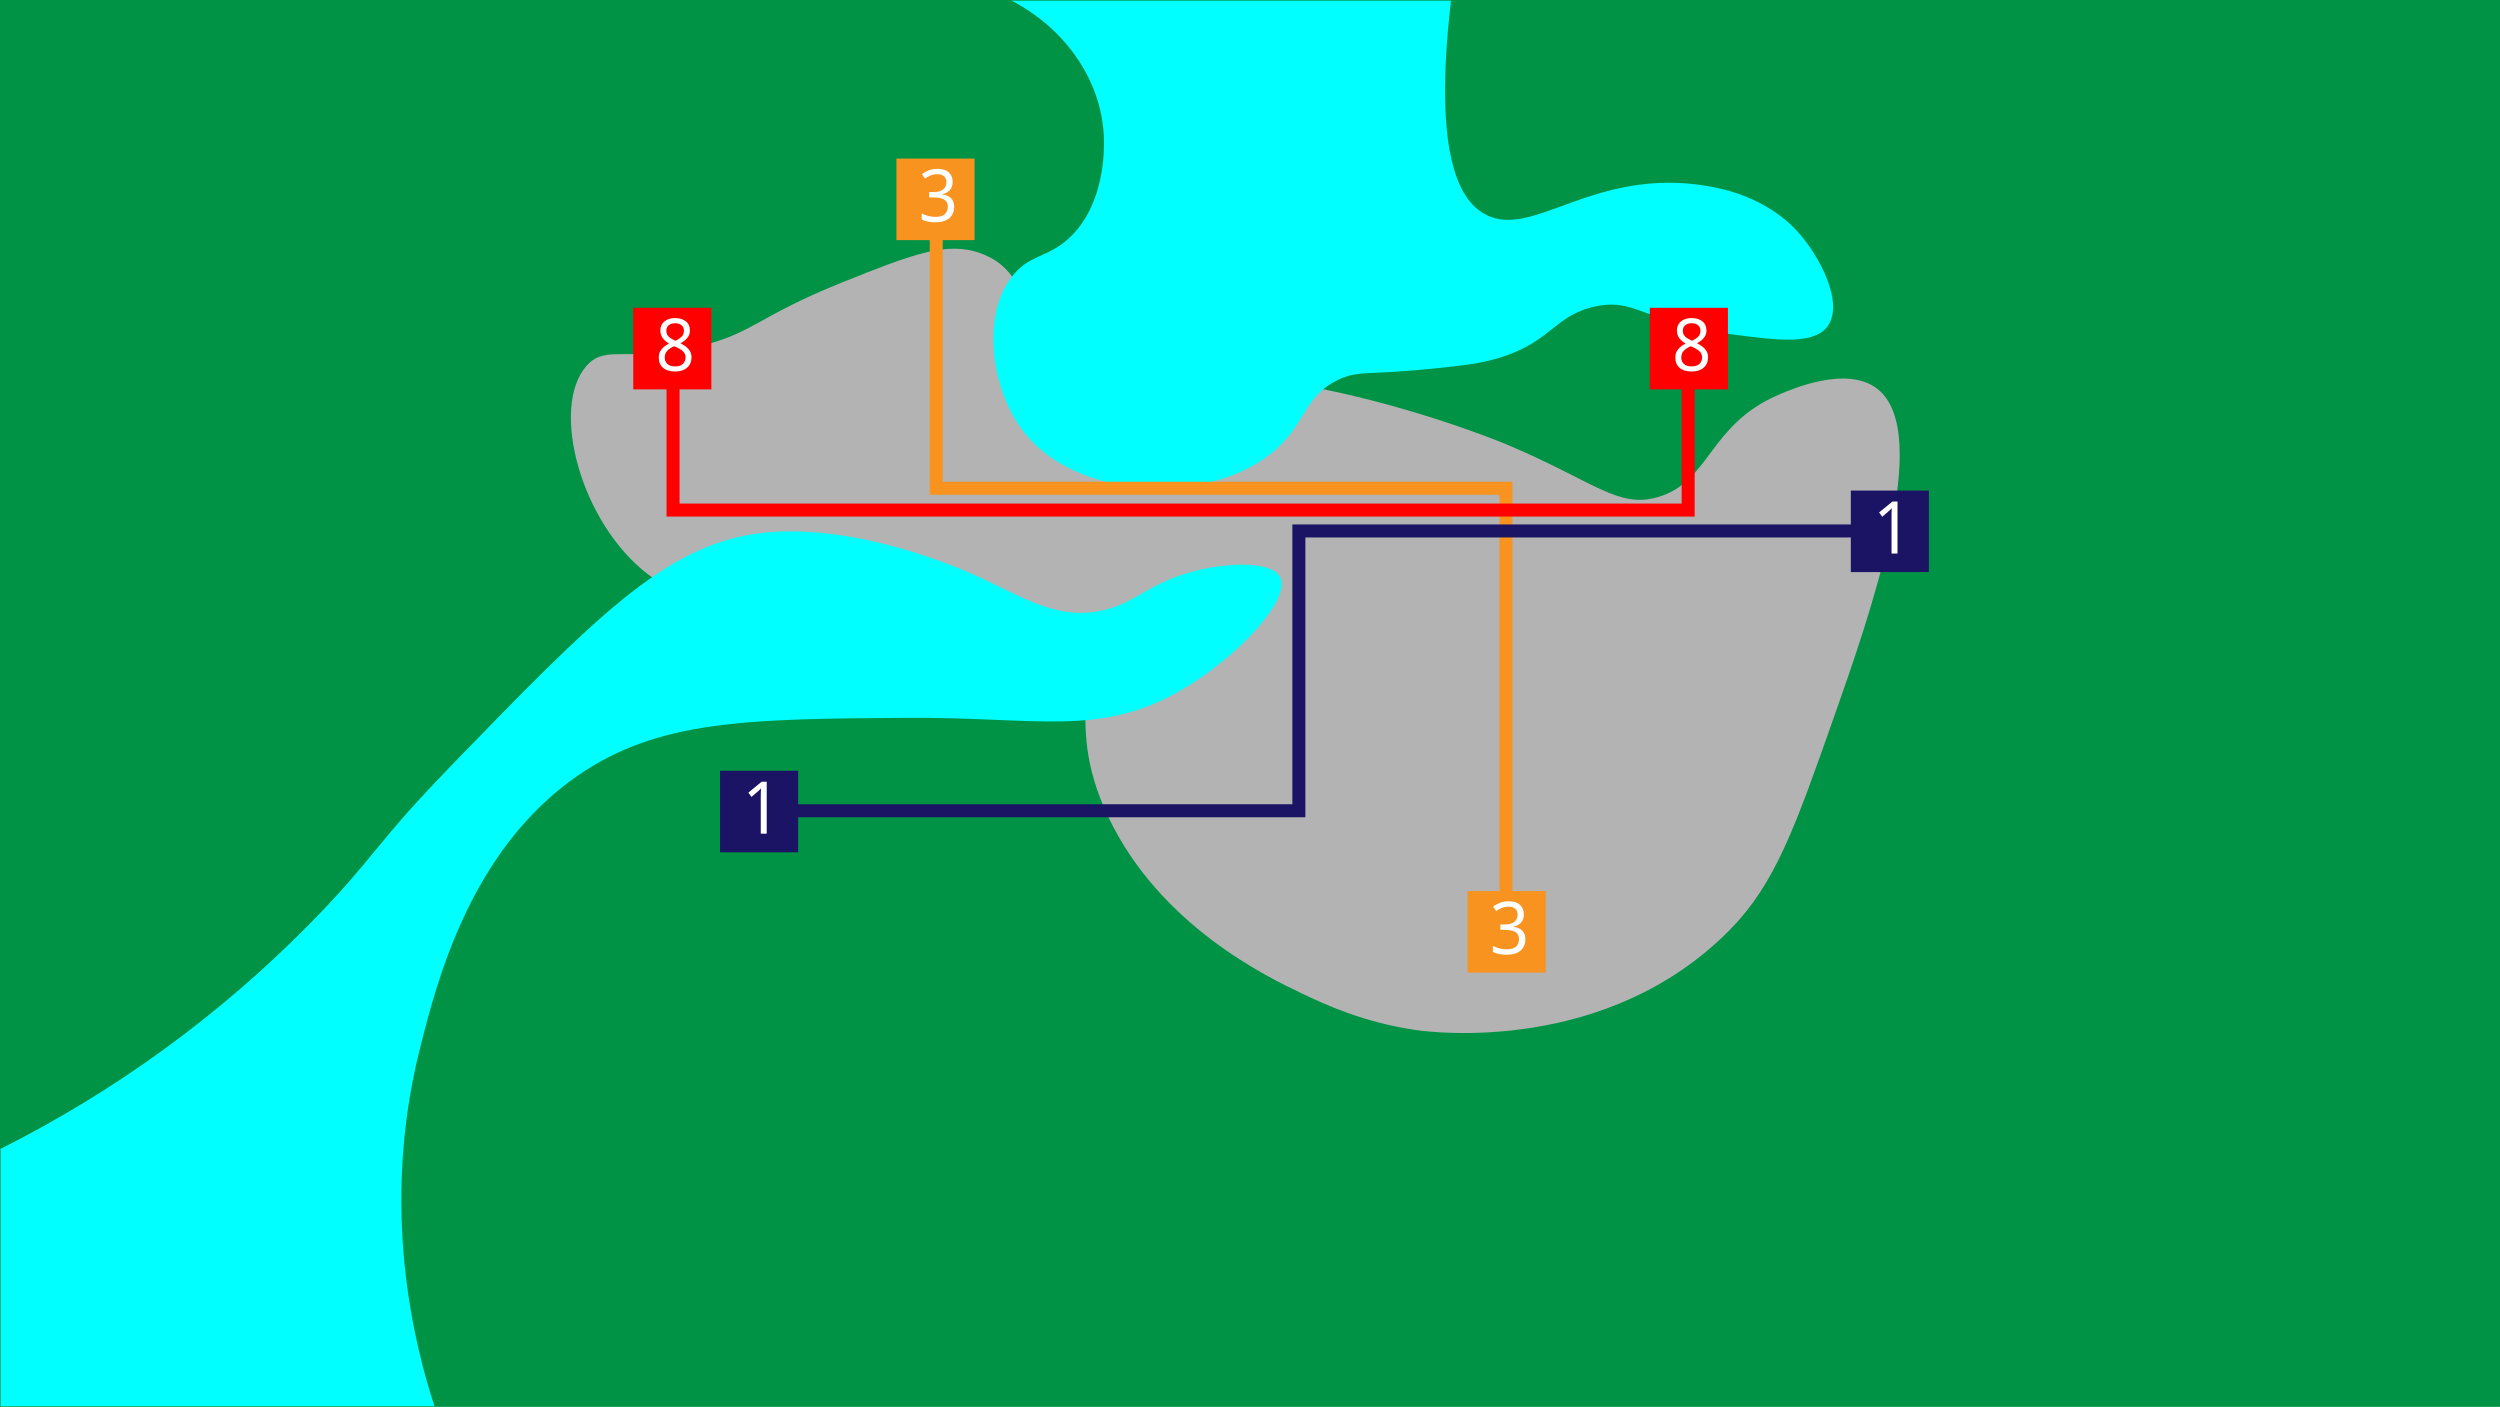
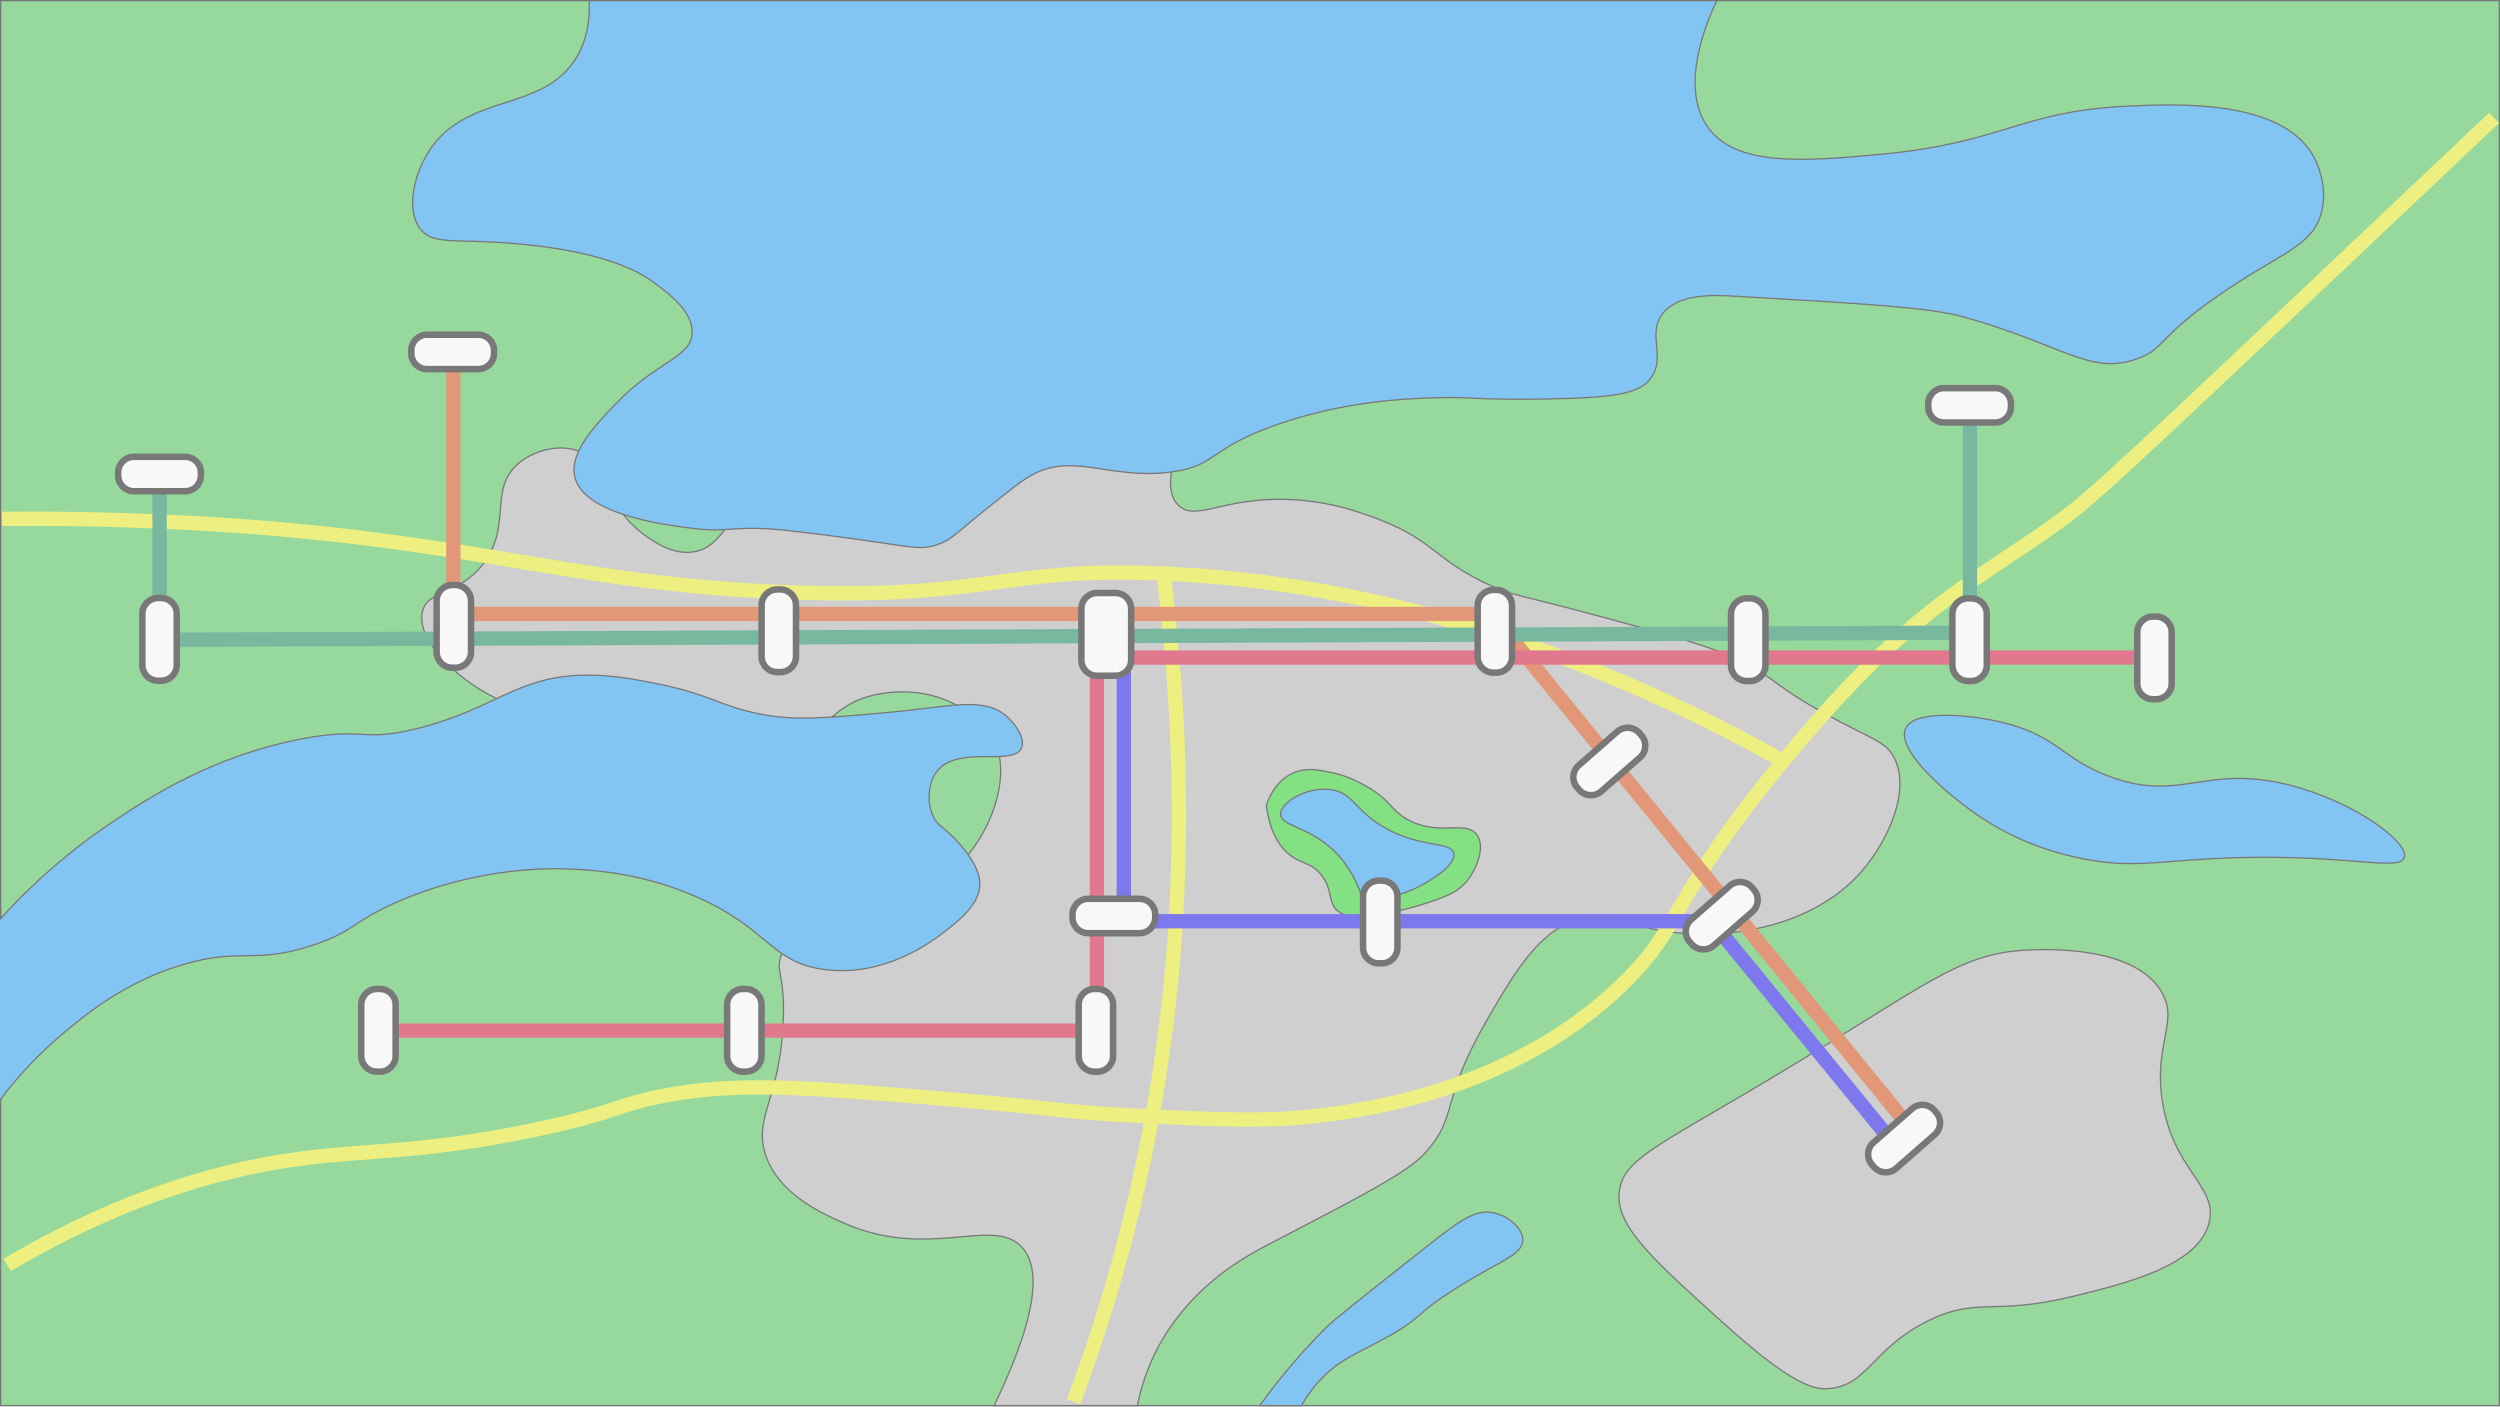
- <svg xmlns="http://www.w3.org/2000/svg" viewBox="0 0 1921 1081">
+ <svg xmlns="http://www.w3.org/2000/svg" viewBox="0 0 1920 1080">
  <defs>
-     <style>.cls-1{fill:#009245;stroke:#009245;}.cls-1,.cls-10,.cls-4,.cls-5,.cls-6,.cls-7,.cls-9{stroke-miterlimit:10;}.cls-2{fill:#b3b3b3;}.cls-3{fill:aqua;}.cls-4,.cls-5,.cls-6{fill:none;}.cls-4,.cls-7{stroke:#f7931e;}.cls-10,.cls-4,.cls-5,.cls-6,.cls-7,.cls-9{stroke-width:10px;}.cls-5,.cls-9{stroke:#1b1464;}.cls-10,.cls-6{stroke:red;}.cls-7{fill:#f7931e;}.cls-8{font-size:55.93px;fill:#fff;font-family:MyriadPro-Regular, Myriad Pro;}.cls-9{fill:#1b1464;}.cls-10{fill:red;}</style>
+     <style>.cls-1{opacity:0.5;}.cls-2{fill:#3ec14a;}.cls-3{fill:#adadad;}.cls-11,.cls-3,.cls-4,.cls-5{stroke:#000;}.cls-10,.cls-11,.cls-3,.cls-4,.cls-5,.cls-6,.cls-7,.cls-8,.cls-9{stroke-miterlimit:10;}.cls-4{fill:#15d115;}.cls-5{fill:#1499f4;}.cls-10,.cls-6,.cls-7,.cls-8,.cls-9{fill:none;stroke-width:11px;}.cls-6{stroke:#e9ef0f;}.cls-7{stroke:#d43e00;}.cls-8{stroke:#0900e9;}.cls-9{stroke:#d4002b;}.cls-10{stroke:#007f4d;}.cls-11{fill:#fff;stroke-width:5px;}</style>
  </defs>
-   <g id="Layer_2" data-name="Layer 2">
-     <g id="BKG">
-       <rect class="cls-1" x="0.5" y="0.5" width="1920" height="1080" />
+   <g id="_Layer_" data-name="&lt;Layer&gt;" class="cls-1">
+     <g id="tausa">
+       <rect class="cls-2" x="0.5" y="0.5" width="1919" height="1079" />
+       <path d="M1919,1V1079H1V1H1919m1-1H0V1080H1920V0Z" />
    </g>
-     <g id="Layer_4" data-name="Layer 4">
-       <path class="cls-2" d="M498.28,441.63c-52.52-40-75.46-128.52-47.78-160.31,15.28-17.54,32.12-1.89,86.67-15.21,42.5-10.38,44.64-22.89,110-49.14,53.35-21.43,80.56-31.95,106.66-22.23,31.49,11.71,28.68,37.49,58.89,65.52,47.43,44,89.9,13.47,214.45,41,75,16.54,132.22,40.95,132.22,40.95,66.48,28.34,84,48.59,114.44,39.78,40.09-11.6,39-55.24,92.23-78.39,10.37-4.52,53.28-23.19,76.66-4.69,43.23,34.22-6.34,174.94-33.33,251.58-30.16,85.63-45.24,128.44-80,163.81-94.52,96.18-229.38,78.92-241.11,77.23-40.69-5.89-70.14-19.67-87.78-28.09-26.42-12.6-109.18-52.1-148.89-135.73-37.54-79,2.15-115.9-31.11-147.43-50.1-47.5-157,20.12-285.56-19.89A116.38,116.38,0,0,1,498.28,441.63Z" />
+     <g id="Layer_3" data-name="Layer 3">
+       <path class="cls-3" d="M1354.5,831.5c-84.7,50.36-108.93,59.8-111,85-2.13,26,26.91,52,85,104,50.14,44.88,66,46.48,75,46,30.76-1.65,33.61-30.37,77-52,38.13-19,49.67-3.67,112-19,40.75-10,95.33-23.44,104-56,7.56-28.39-28-40.27-36-95-6.31-43.38,12.66-59.23,0-82-20.1-36.15-88.66-33.48-101-33C1503.27,731.69,1482.45,755.42,1354.5,831.5Z" />
+       <path class="cls-3" d="M763.5,1079.5c38.24-79.19,33.16-109.29,21-122-22.45-23.45-70.91,10.44-136-18-16.38-7.16-51.62-22.56-61-54-8.3-27.81,11.42-42.08,14-100,1.73-38.69-6.78-38.86-1-53,18.61-45.54,97.48-20.74,143-76,19.88-24.14,33.38-63.52,19-90-7.58-14-21.3-21.38-28-25-25.92-14-52.09-10.12-62-8-31.14,6.66-33.3,24-59,32-28.58,8.94-42.27-7.33-88-18-74.5-17.39-94.18,12.71-144-11-32-15.23-62.27-45.92-57-67,4.31-17.26,28.48-12.2,47-37,21.67-29,3.88-56.4,26-76,11.68-10.35,31.65-16,47-10,24,9.41,17.42,39.88,50,64,6.32,4.68,22.71,16.81,40,13,14.85-3.27,20.4-16.11,30-26,22.24-22.91,52.24-15.59,98-20,31.31-3,69.54-16.35,146-43,53.91-18.79,77.06-30.2,89-19,16.89,15.85-10,57,8,73,12.52,11.14,30.8-4,73-5,38.62-.92,68.35,10.68,82,16,41.62,16.24,42.1,31.35,86,51,15.54,6.95,14.62,4.67,79,22,61.65,16.59,92.92,25.13,115,37,25.58,13.76,22.94,17.44,60,38,36.31,20.15,47.12,21.2,54,34,13.57,25.24-4.85,65-25,88-37.16,42.4-102.1,52.77-149,46-34.22-4.94-41.15-16.46-64-11-32.77,7.83-51.66,39.44-74,78-37.51,64.74-21.74,73.67-48,103-13,14.49-47.32,32.33-116,68-15.38,8-37,19-59,41a170.89,170.89,0,0,0-30,40,162.54,162.54,0,0,0-16,45Z" />
    </g>
-     <g id="Vesi">
-       <path class="cls-3" d="M333.83,1080.5c-15.09-46.27-42.3-151.21-11.11-275,12.85-51,38.48-152.3,121.11-209.45,62.32-43.1,131.65-43.6,252.23-44.46,101.62-.73,148.57,15,211.11-21.07,43.58-25.11,84.41-69.4,76.66-86.58-6.13-13.62-43.32-11.45-67.77-4.68-34,9.41-41.8,22.79-66.67,29.25-36.6,9.51-64.82-10.72-101.11-26.91-12.2-5.45-94.82-41.44-166.67-31.6-71.18,9.76-125.23,65.4-233.33,176.69-23.3,24-36.92,39.6-36.92,39.61-26.58,30.28-37.6,47.4-74.19,84.42A901.21,901.21,0,0,1,.5,882.75V1080.5Z" />
-       <path class="cls-3" d="M777.17.5c42.6,21.86,70.58,63.46,71.11,107.65.08,7.28.58,47-24.45,72.55-18.29,18.68-33.41,13.46-47.77,33.93-14.82,21.12-13,47-12.23,57.33.17,2.4,3,36.1,24.45,62,44.39,53.62,152.4,54.32,197.78,5.85,17.32-18.51,18.59-36.8,42.22-48,15.73-7.44,24.23-3.62,68.89-8.19,24-2.45,36.07-3.68,48.89-7,45.84-11.92,46.57-33.56,78.88-40.95,31.94-7.3,38.15,12.24,104.45,21.06,36.65,4.88,65.48,8.71,75.55-7,11.34-17.69-6.15-52.15-23.33-71.38-6.06-6.77-26.42-27.72-67.78-35.1-89.51-16-136.39,42.08-173.33,21.06-19.67-11.19-39.22-46.6-25.56-163.81" />
+     <g id="puisto">
+       <path class="cls-4" d="M972.5,618.5c2.84,21.73,10.91,32.33,18,38,9,7.23,15.2,5.39,23,14,11.06,12.21,5.31,23.2,15,30,5.55,3.89,14,2.93,31,1a148.76,148.76,0,0,0,30-6c19-6,30-9.44,38-20,6.19-8.2,13.37-24.43,7-34-8.45-12.69-30.29,2-55-13-12-7.32-11.17-13.43-29-24-13-7.68-23-10.15-27-11-10.57-2.26-20-4.29-30,0C979.25,599.63,973.84,614.42,972.5,618.5Z" />
    </g>
-     <g id="Layer_5" data-name="Layer 5">
-       <polyline class="cls-4" points="719.39 179.53 719.39 375.17 1157.17 375.17 1157.17 689.69" />
+     <g id="vesi">
+       <path class="cls-5" d="M-.5,706.5a466.49,466.49,0,0,1,88-76c27.9-18.55,76-49.86,144-63,49.45-9.55,45.41,2.87,89-8,60-15,76.66-40.77,130-41,21.49-.09,41.4,4,56,7,38.24,7.86,45.14,15.77,73,22,28.12,6.29,51.75,4.19,99,0,53-4.7,77-13.08,95,3,6.8,6.1,14.11,17,11,24-6.34,14.37-49.1-2.77-65,18-7.36,9.61-7.74,25.74-2,36,2.67,4.77,5.23,5.7,11,11,2.49,2.28,22.91,21,24,38,1,16.24-15.77,29.29-27,38-8.58,6.66-45.79,35.53-93,29-40.29-5.58-41.6-30.54-96-55-42.05-18.91-79.37-21.12-97-22-13.77-.69-70.77-2.53-134,25-35,15.24-32.53,22.34-64,33-45.71,15.49-55.57,2.09-100,15-45.74,13.29-76.92,39.6-94,54a305.57,305.57,0,0,0-48,51Z" />
+       <path class="cls-5" d="M452.5.5c.54,11.11-.33,28.17-10,44-25.48,41.7-82.7,26.75-112,70-12.54,18.51-19,46.2-8,61,10,13.48,27.71,7.24,78,12,68.38,6.47,93.46,23.48,101,29,11.65,8.53,31.52,23.08,30,40-1.68,18.63-27.58,21-59,54-15.74,16.54-35.59,37.4-31,56,7,28.39,67.19,36.27,88,39,32.65,4.28,31.91-2.78,76,2,30.1,3.26,69,9,69,9,27.5,4.05,34.29,5.6,45,2,11.52-3.87,15.4-9.61,41-30,15.39-12.25,23.08-18.38,29-22,33.78-20.66,61.76,2.38,110-4,35.46-4.69,28-18.14,83-37,50.91-17.46,96.16-19.25,119-20,28.88-.94,31.52,1.77,83,1,58.84-.88,75.92-4.72,84-17,10.53-16-3.27-32.52,8-48,11.81-16.21,39.24-15,56-14,100,5.78,150,8.66,176,16,77.64,21.94,96.53,45,133,32,21-7.46,14.51-15,60-47,48-33.78,73.32-38.08,81-64,6.64-22.42-5.11-43.46-6-45-25-43.37-104.65-39.71-142-38-83.19,3.82-95.51,28.18-190,37-60,5.6-111.46,9.46-133-21-22.18-31.38-.2-81.83,7-97Z" />
+       <path class="cls-5" d="M1620.5,596.5c-37-13.64-40.77-32-84-42-24.31-5.62-66.24-9.78-73,5-7.72,16.88,33.32,52.13,59,69,14.78,9.71,40.26,23.71,77,31,35.87,7.12,55,2.38,99,0,98.61-5.33,144.4,10.78,148-1,3.69-12.09-40-43.84-90-56C1693.22,587.1,1674.56,616.42,1620.5,596.5Z" />
+       <path class="cls-5" d="M967.5,1079.5a485.37,485.37,0,0,1,51-60c6-6,29.77-24.76,77-62,24.81-19.56,37.51-29.27,52-26,10.75,2.43,22.11,11.68,22,21-.13,11.57-17.86,15.59-53,38-30.21,19.27-22.93,20-47,34-24.85,14.44-41.19,18.62-58,38a104.89,104.89,0,0,0-12,17Z" />
+       <path class="cls-5" d="M1046.5,690.5c-3.43-11-9.88-25.79-23-38-19.34-18-39.7-18-40-27-.3-9.17,20.42-21.82,39-19,16.38,2.49,17.52,14.94,39,28,28.84,17.53,53.18,11.1,55,21s-21.09,22.82-30,27a86.2,86.2,0,0,1-18,6A89.44,89.44,0,0,1,1046.5,690.5Z" />
    </g>
-     <g id="Layer_6" data-name="Layer 6">
-       <polyline class="cls-5" points="608.28 622.99 998.05 622.99 998.05 407.98 1426.74 407.98" />
+     <g id="_Layer_2" data-name="&lt;Layer&gt;">
+       <path class="cls-6" d="M5.5,971.5c94.09-55.73,172.73-74.94,228-82,50.43-6.44,94.05-4.3,178-22,67.73-14.28,62.81-20.55,110-28,52-8.21,105.7-3.92,211,5,79,6.69,82.68,9.44,134,12,70,3.49,107,5.34,149,0,32.26-4.1,146.5-18.61,231-101,47-45.8,34-63.07,123-171,38.94-47.21,64.23-71.55,71-78,52.27-49.79,88.46-69.08,134-101,26.8-18.79,38-28.81,195-177,34.61-32.67,84.79-80.07,146-138" />
+       <path class="cls-6" d="M893.5,440.5c18.1,142.58,12.4,255.62,4,331-6.23,55.88-15.36,101.13-18,114a1270.22,1270.22,0,0,1-55,191" />
+       <path class="cls-6" d="M1369.5,584.5c-197.53-110.53-361.29-139-476-144-127.83-5.56-131.13,20.81-297,14-160.17-6.57-242.14-42.15-453-53-61.43-3.16-111.37-3.29-142-3" />
    </g>
-     <g id="Layer_7" data-name="Layer 7">
-       <polyline class="cls-6" points="517.17 294.19 517.17 391.94 1297.17 391.94 1297.17 294.19" />
+     <g id="Linjat">
+       <polyline class="cls-7" points="1470.47 870.52 1145.5 471.5 348.14 471.5 348.14 269.91" />
+       <g id="Layer_11" data-name="Layer 11">
+         <polyline class="cls-8" points="1454.5 878.5 1314.5 707.5 863.08 707.5 863.08 491.35" />
+       </g>
+       <g id="Layer_12" data-name="Layer 12">
+         <path class="cls-9" d="M291,791.5H842.45V505h812.18q-.06,6.25-.13,12.5" />
+       </g>
+       <g id="Layer_13" data-name="Layer 13">
+         <polyline class="cls-10" points="1512.9 311.07 1512.9 485.91 122.57 491.35 122.57 361.51" />
+       </g>
    </g>
-     <g id="Labels">
-       <rect class="cls-7" x="1132.72" y="689.69" width="50" height="52.65" />
-       <text class="cls-8" transform="translate(1144.72 733.04) scale(0.95 1)">3</text>
-       <rect class="cls-7" x="693.83" y="126.87" width="50" height="52.65" />
-       <text class="cls-8" transform="translate(705.83 170.23) scale(0.95 1)">3</text>
-       <rect class="cls-9" x="558.28" y="597.25" width="50" height="52.65" />
-       <text class="cls-8" transform="translate(570.28 640.61) scale(0.95 1)">1</text>
-       <rect class="cls-9" x="1427.17" y="381.95" width="50" height="52.65" />
-       <text class="cls-8" transform="translate(1439.17 425.31) scale(0.95 1)">1</text>
-       <rect class="cls-10" x="491.61" y="241.54" width="50" height="52.65" />
-       <text class="cls-8" transform="translate(503.61 284.9) scale(0.95 1)">8</text>
-       <rect class="cls-10" x="1272.72" y="241.54" width="50" height="52.65" />
-       <text class="cls-8" transform="translate(1284.72 284.9) scale(0.95 1)">8</text>
+     <g id="pysakit">
+       <rect class="cls-11" x="1290.55" y="690.15" width="63.52" height="26.41" rx="12" transform="translate(-135.88 1045.28) rotate(-41.21)" />
+       <rect class="cls-11" x="1430.61" y="861.35" width="63.52" height="26.41" rx="12" transform="translate(-213.97 1179.94) rotate(-41.21)" />
+       <rect class="cls-11" x="823.67" y="690.28" width="63.52" height="26.41" rx="12" />
+       <rect class="cls-11" x="1204.21" y="571.68" width="63.52" height="26.41" rx="12" transform="translate(-79.21 959.06) rotate(-41.21)" />
+       <rect class="cls-11" x="1028.27" y="694.88" width="63.52" height="26.41" rx="12" transform="translate(351.95 1768.12) rotate(-90)" />
+       <rect class="cls-11" x="1116.28" y="471.62" width="63.52" height="26.41" rx="12" transform="translate(663.22 1632.86) rotate(-90)" />
+       <rect class="cls-11" x="817.85" y="468.08" width="63.52" height="38.22" rx="12" transform="translate(362.42 1336.8) rotate(-90)" />
+       <rect class="cls-11" x="566.35" y="471.24" width="63.52" height="26.41" rx="12" transform="translate(113.67 1082.56) rotate(-90)" />
+       <rect class="cls-11" x="316.77" y="467.85" width="63.52" height="26.41" rx="12" transform="translate(-132.52 829.58) rotate(-90)" />
+       <rect class="cls-11" x="90.77" y="477.85" width="63.52" height="26.41" rx="12" transform="translate(-368.52 613.58) rotate(-90)" />
+       <rect class="cls-11" x="90.77" y="350.85" width="63.52" height="26.41" rx="12" />
+       <rect class="cls-11" x="315.89" y="257.07" width="63.52" height="26.41" rx="12" />
+       <rect class="cls-11" x="1310.89" y="478.07" width="63.52" height="26.41" rx="12" transform="translate(851.37 1833.92) rotate(-90)" />
+       <rect class="cls-11" x="1480.89" y="478.07" width="63.52" height="26.41" rx="12" transform="translate(1021.37 2003.92) rotate(-90)" />
+       <rect class="cls-11" x="1622.89" y="492.07" width="63.52" height="26.41" rx="12" transform="translate(1149.37 2159.92) rotate(-90)" />
+       <rect class="cls-11" x="1480.89" y="298.07" width="63.52" height="26.41" rx="12" />
+       <rect class="cls-11" x="258.89" y="778.07" width="63.52" height="26.41" rx="12" transform="translate(-500.63 1081.92) rotate(-90)" />
+       <rect class="cls-11" x="539.89" y="778.07" width="63.52" height="26.41" rx="12" transform="translate(-219.63 1362.92) rotate(-90)" />
+       <rect class="cls-11" x="809.89" y="778.07" width="63.52" height="26.41" rx="12" transform="translate(50.37 1632.92) rotate(-90)" />
    </g>
  </g>
</svg>
